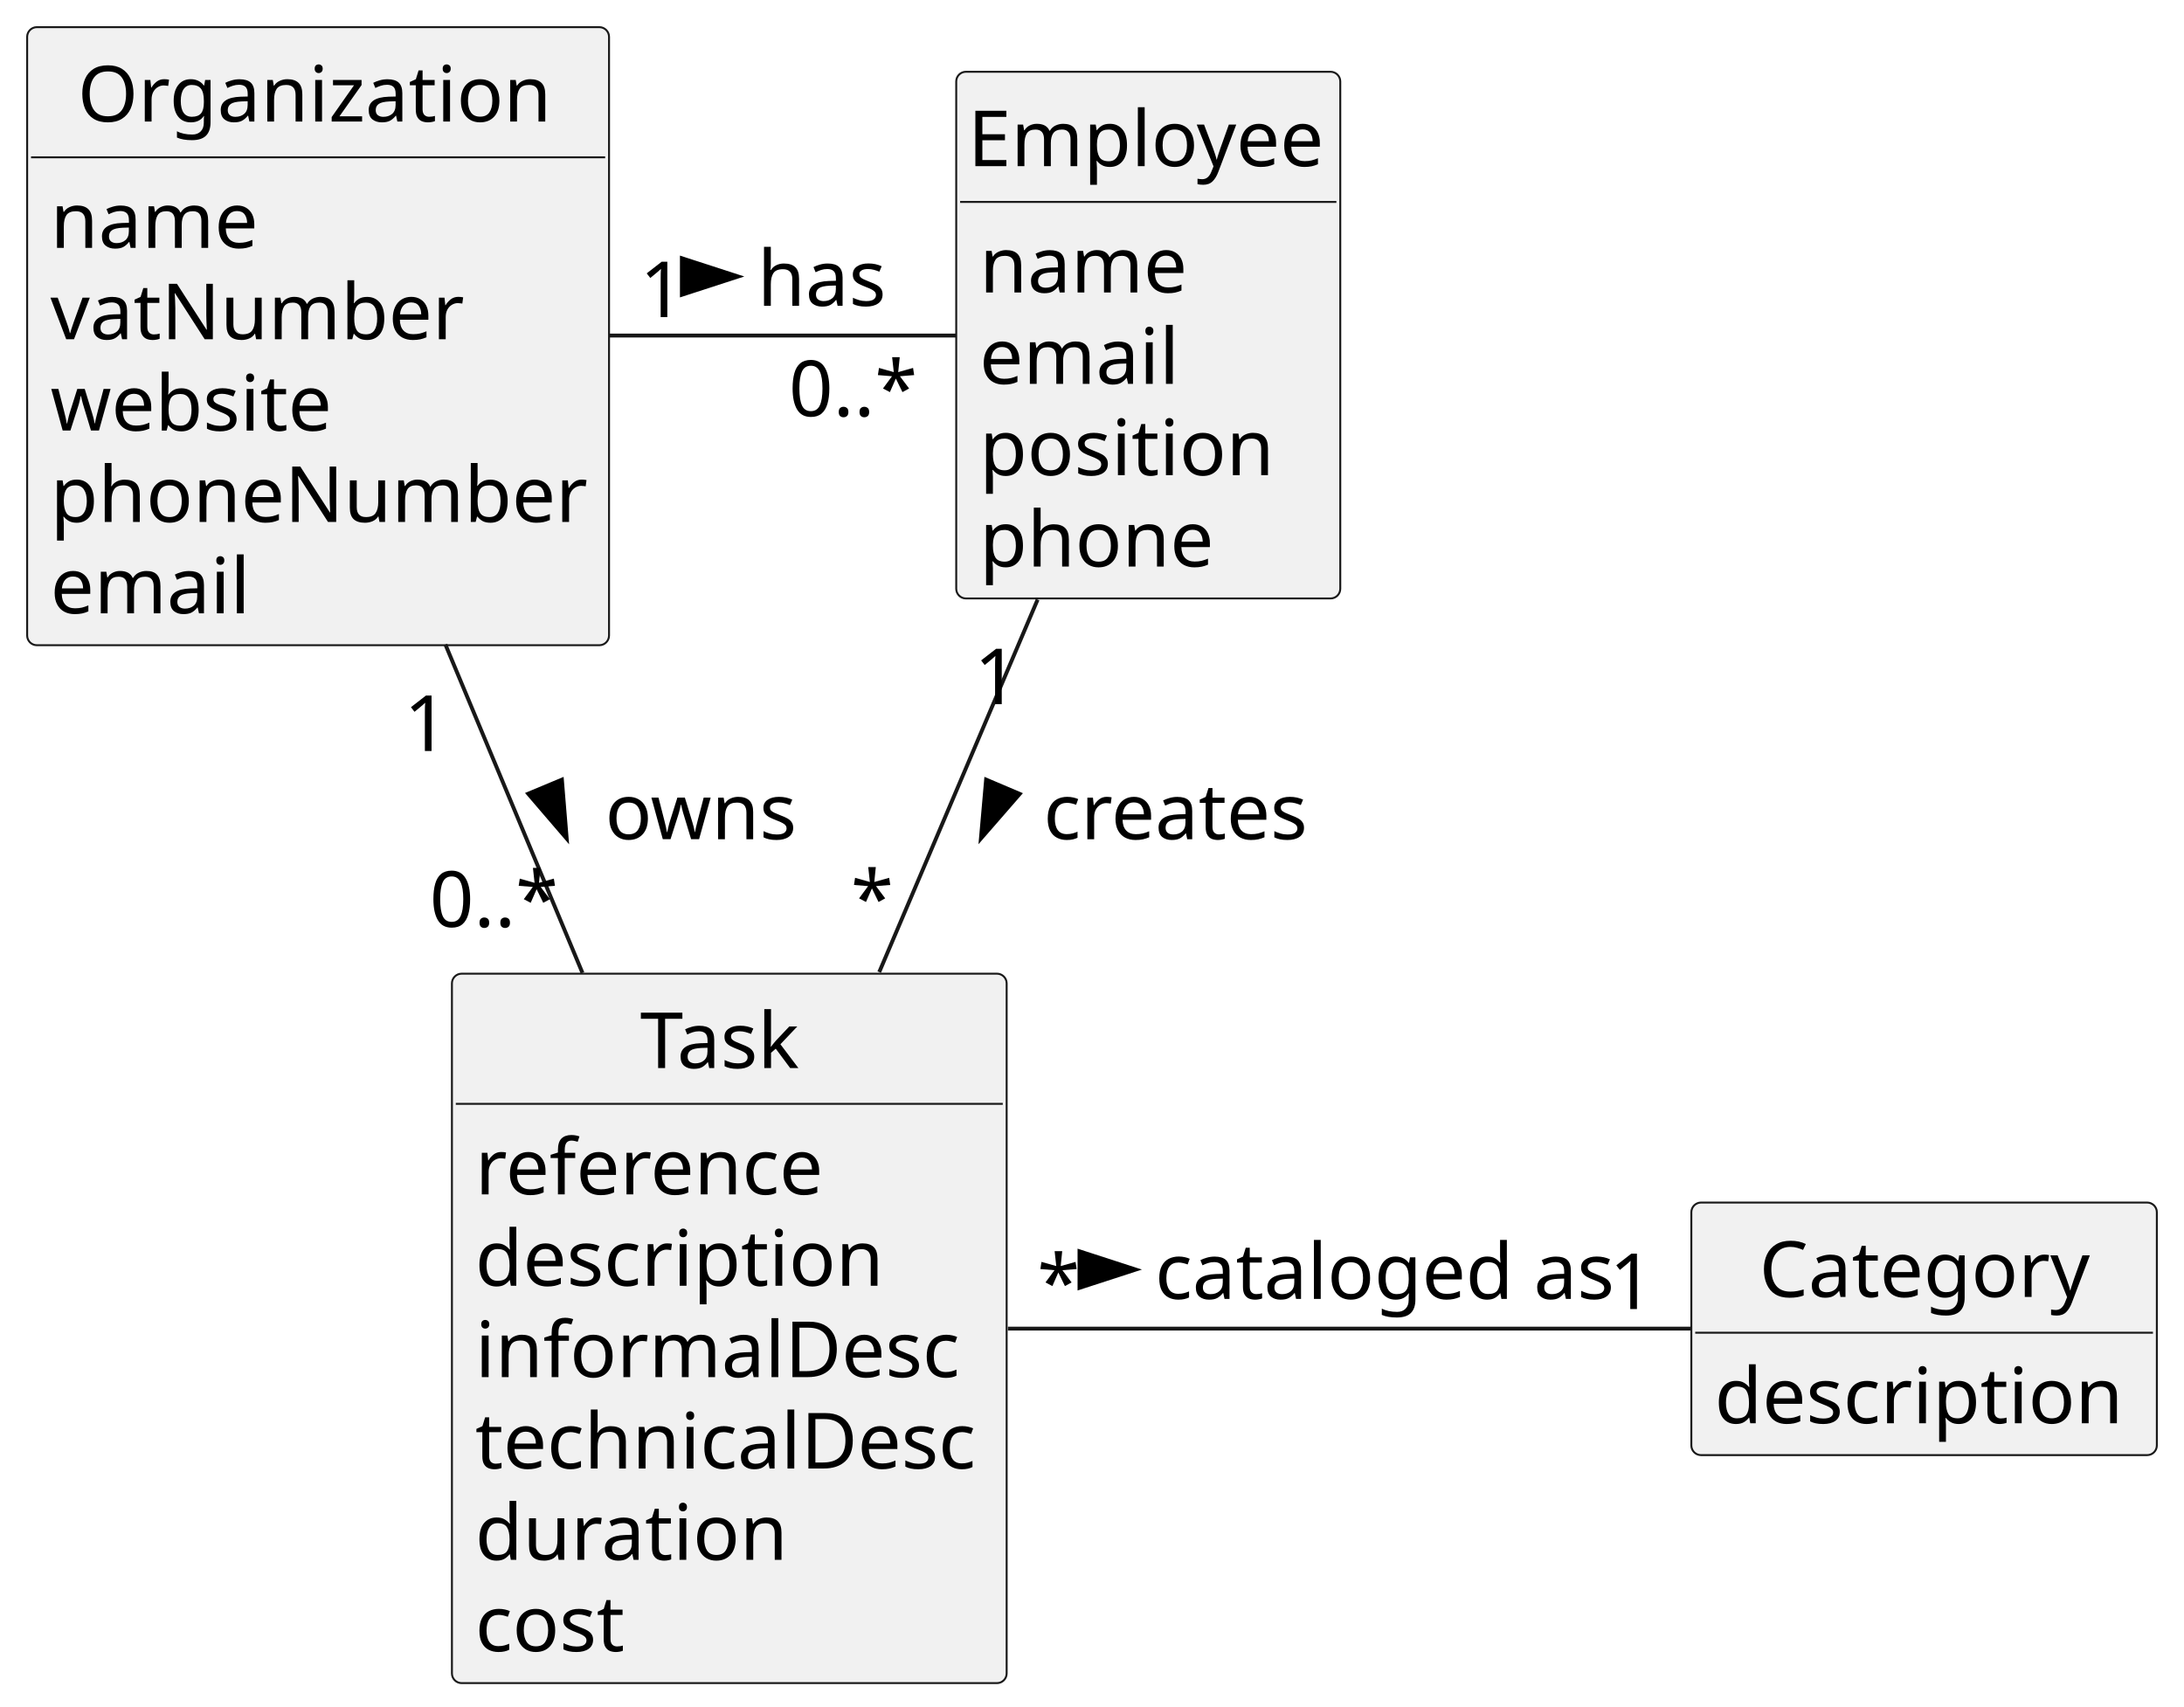
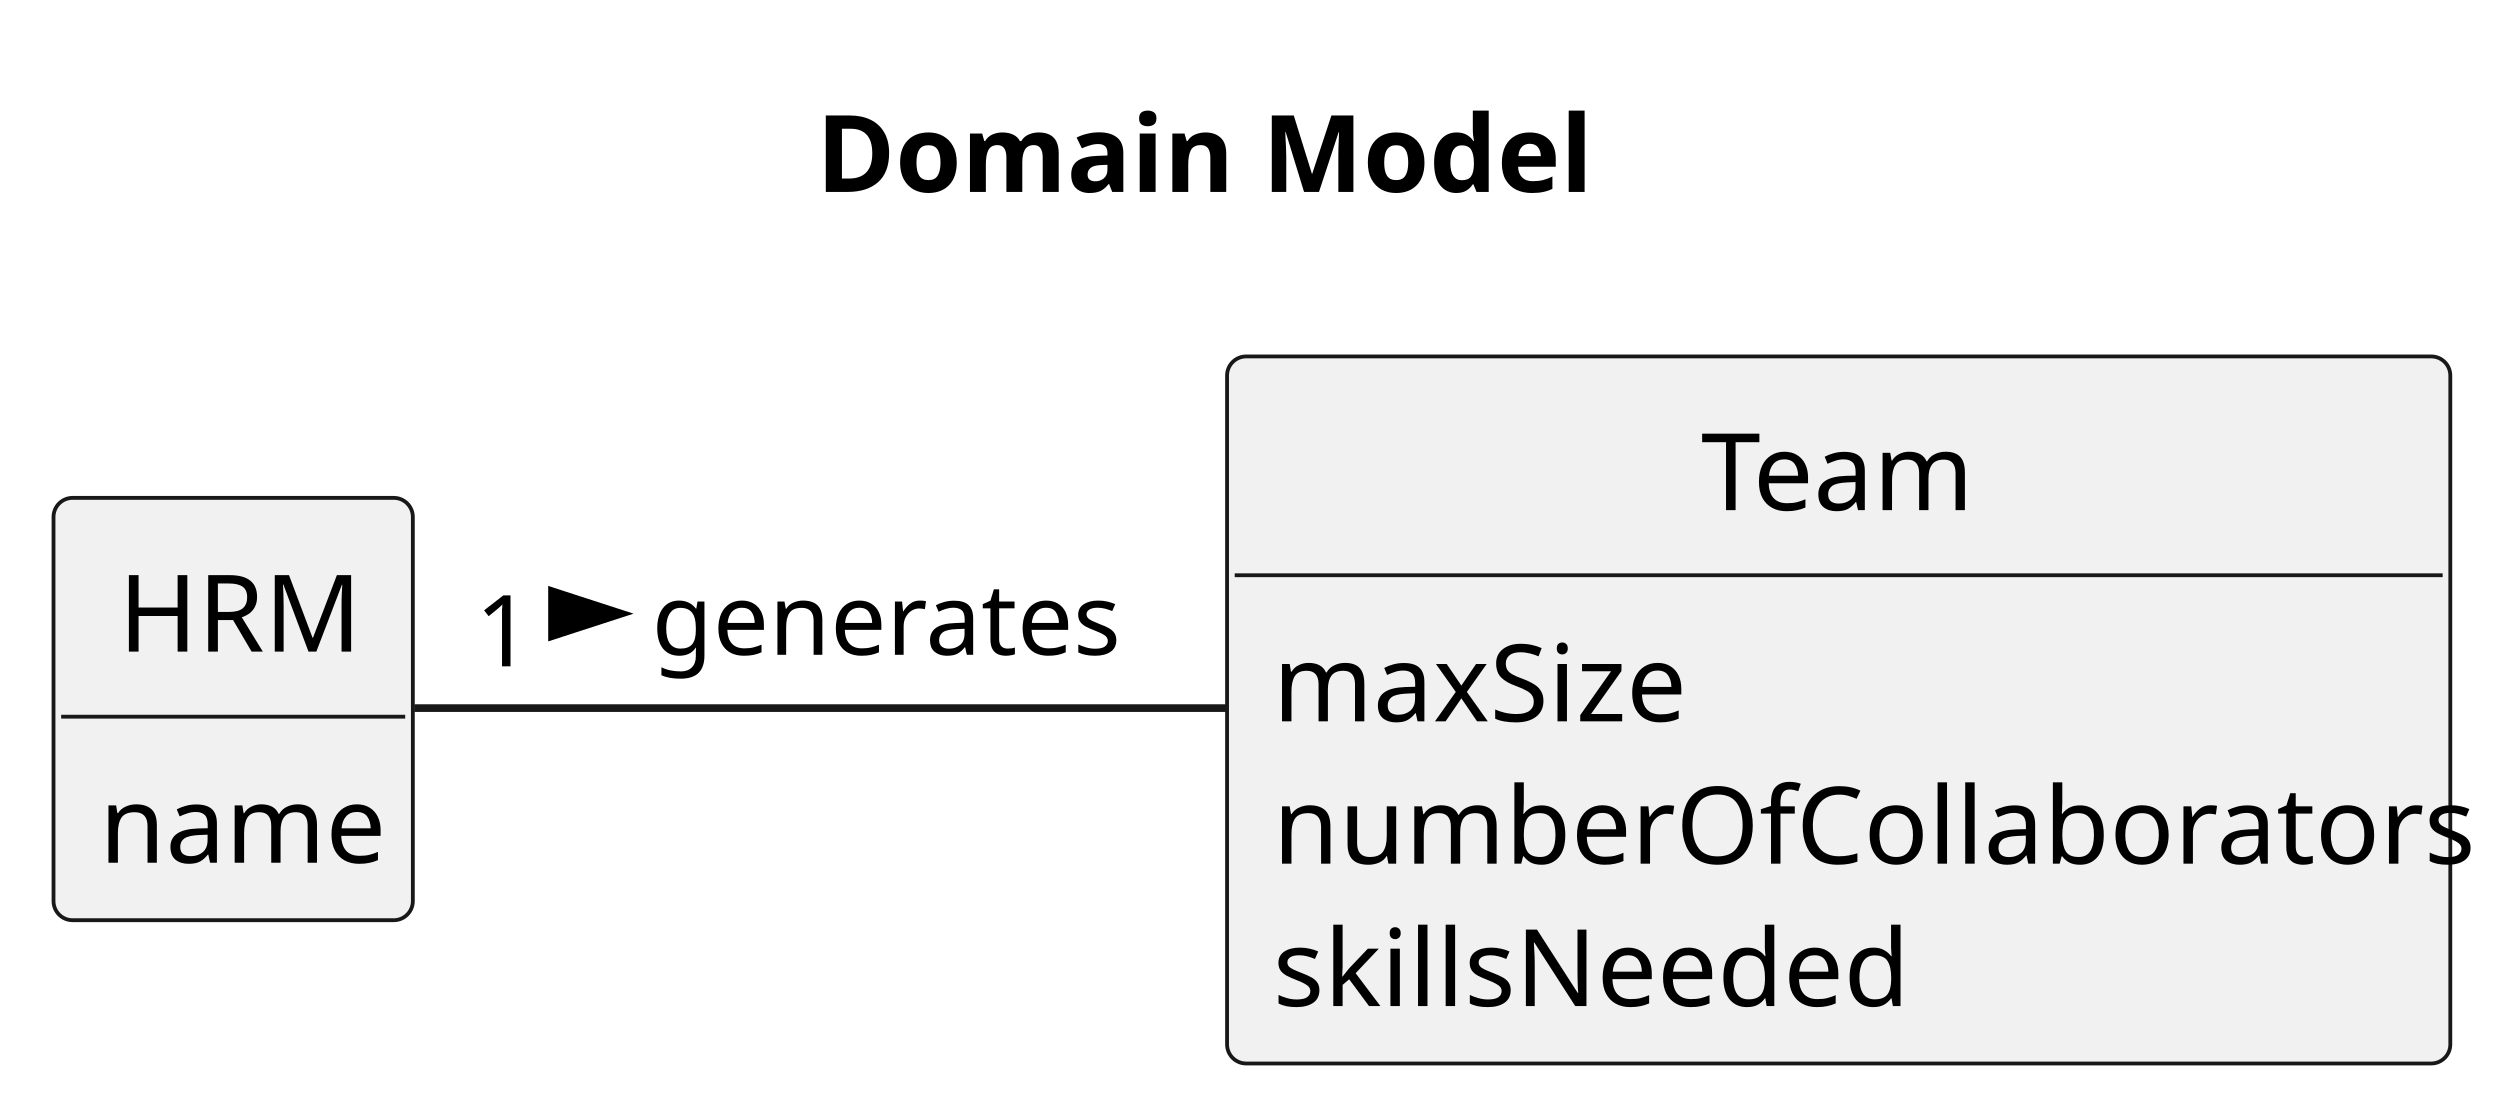
- <svg xmlns="http://www.w3.org/2000/svg" contentStyleType="text/css" height="440px" preserveAspectRatio="none" style="width:563px;height:440px;background:#FFFFFF;" version="1.1" viewBox="0 0 563 440" width="563px" zoomAndPan="magnify">
+ <svg xmlns="http://www.w3.org/2000/svg" contentStyleType="text/css" height="146px" preserveAspectRatio="none" style="width:327px;height:146px;background:#FFFFFF;" version="1.1" viewBox="0 0 327 146" width="327px" zoomAndPan="magnify">
  <defs />
  <g>
-     <g id="elem_Organization">
-       <rect codeLine="18" fill="#F1F1F1" height="159.328" id="Organization" rx="2.5" ry="2.5" style="stroke:#181818;stroke-width:0.5;" width="150" x="7" y="7" />
-       <text fill="#000000" font-family="sans-serif" font-size="20" lengthAdjust="spacing" textLength="124" x="20" y="31.336">Organization</text>
-       <line style="stroke:#181818;stroke-width:0.5;" x1="8" x2="156" y1="40.555" y2="40.555" />
-       <text fill="#000000" font-family="sans-serif" font-size="20" lengthAdjust="spacing" textLength="53" x="13" y="63.891">name</text>
-       <text fill="#000000" font-family="sans-serif" font-size="20" lengthAdjust="spacing" textLength="106" x="13" y="87.445">vatNumber</text>
-       <text fill="#000000" font-family="sans-serif" font-size="20" lengthAdjust="spacing" textLength="73" x="13" y="111">website</text>
-       <text fill="#000000" font-family="sans-serif" font-size="20" lengthAdjust="spacing" textLength="138" x="13" y="134.555">phoneNumber</text>
-       <text fill="#000000" font-family="sans-serif" font-size="20" lengthAdjust="spacing" textLength="53" x="13" y="158.109">email</text>
+     <text fill="#000000" font-family="sans-serif" font-size="14" font-weight="bold" lengthAdjust="spacing" textLength="100" x="106.75" y="25.107">Domain Model</text>
+     <g id="elem_HRM">
+       <rect codeLine="14" fill="#F1F1F1" height="55.242" id="HRM" rx="2.5" ry="2.5" style="stroke:#181818;stroke-width:0.5;" width="47" x="7" y="65.121" />
+       <text fill="#000000" font-family="sans-serif" font-size="14" lengthAdjust="spacing" textLength="30" x="15.5" y="85.228">HRM</text>
+       <line style="stroke:#181818;stroke-width:0.5;" x1="8" x2="53" y1="93.742" y2="93.742" />
+       <text fill="#000000" font-family="sans-serif" font-size="14" lengthAdjust="spacing" textLength="35" x="13" y="112.85">name</text>
    </g>
-     <g id="elem_Task">
-       <rect codeLine="26" fill="#F1F1F1" height="182.883" id="Task" rx="2.5" ry="2.5" style="stroke:#181818;stroke-width:0.5;" width="143" x="116.5" y="251" />
-       <text fill="#000000" font-family="sans-serif" font-size="20" lengthAdjust="spacing" textLength="46" x="165" y="275.336">Task</text>
-       <line style="stroke:#181818;stroke-width:0.5;" x1="117.5" x2="258.5" y1="284.555" y2="284.555" />
-       <text fill="#000000" font-family="sans-serif" font-size="20" lengthAdjust="spacing" textLength="89" x="122.5" y="307.891">reference</text>
-       <text fill="#000000" font-family="sans-serif" font-size="20" lengthAdjust="spacing" textLength="108" x="122.5" y="331.445">description</text>
-       <text fill="#000000" font-family="sans-serif" font-size="20" lengthAdjust="spacing" textLength="127" x="122.5" y="355">informalDesc</text>
-       <text fill="#000000" font-family="sans-serif" font-size="20" lengthAdjust="spacing" textLength="131" x="122.5" y="378.555">technicalDesc</text>
-       <text fill="#000000" font-family="sans-serif" font-size="20" lengthAdjust="spacing" textLength="81" x="122.5" y="402.109">duration</text>
-       <text fill="#000000" font-family="sans-serif" font-size="20" lengthAdjust="spacing" textLength="39" x="122.5" y="425.664">cost</text>
+     <g id="elem_Team">
+       <rect codeLine="18" fill="#F1F1F1" height="92.484" id="Team" rx="2.5" ry="2.5" style="stroke:#181818;stroke-width:0.5;" width="160" x="160.5" y="46.621" />
+       <text fill="#000000" font-family="sans-serif" font-size="14" lengthAdjust="spacing" textLength="36" x="222.5" y="66.728">Team</text>
+       <line style="stroke:#181818;stroke-width:0.5;" x1="161.5" x2="319.5" y1="75.242" y2="75.242" />
+       <text fill="#000000" font-family="sans-serif" font-size="14" lengthAdjust="spacing" textLength="51" x="166.5" y="94.35">maxSize</text>
+       <text fill="#000000" font-family="sans-serif" font-size="14" lengthAdjust="spacing" textLength="148" x="166.5" y="112.971">numberOfCollaborators</text>
+       <text fill="#000000" font-family="sans-serif" font-size="14" lengthAdjust="spacing" textLength="79" x="166.5" y="131.592">skillsNeeded</text>
    </g>
-     <g id="elem_Category">
-       <rect codeLine="35" fill="#F1F1F1" height="65.109" id="Category" rx="2.5" ry="2.5" style="stroke:#181818;stroke-width:0.5;" width="120" x="436" y="310" />
-       <text fill="#000000" font-family="sans-serif" font-size="20" lengthAdjust="spacing" textLength="85" x="453.5" y="334.336">Category</text>
-       <line style="stroke:#181818;stroke-width:0.5;" x1="437" x2="555" y1="343.555" y2="343.555" />
-       <text fill="#000000" font-family="sans-serif" font-size="20" lengthAdjust="spacing" textLength="108" x="442" y="366.891">description</text>
-     </g>
-     <g id="elem_Employee">
-       <rect codeLine="39" fill="#F1F1F1" height="135.773" id="Employee" rx="2.5" ry="2.5" style="stroke:#181818;stroke-width:0.5;" width="99" x="246.5" y="18.5" />
-       <text fill="#000000" font-family="sans-serif" font-size="20" lengthAdjust="spacing" textLength="93" x="249.5" y="42.836">Employee</text>
-       <line style="stroke:#181818;stroke-width:0.5;" x1="247.5" x2="344.5" y1="52.055" y2="52.055" />
-       <text fill="#000000" font-family="sans-serif" font-size="20" lengthAdjust="spacing" textLength="53" x="252.5" y="75.391">name</text>
-       <text fill="#000000" font-family="sans-serif" font-size="20" lengthAdjust="spacing" textLength="53" x="252.5" y="98.945">email</text>
-       <text fill="#000000" font-family="sans-serif" font-size="20" lengthAdjust="spacing" textLength="78" x="252.5" y="122.5">position</text>
-       <text fill="#000000" font-family="sans-serif" font-size="20" lengthAdjust="spacing" textLength="60" x="252.5" y="146.055">phone</text>
-     </g>
-     <g id="link_Organization_Employee">
-       <path codeLine="54" d="M157.15,86.5 C186.77,86.5 219.99,86.5 246.5,86.5 " fill="none" id="Organization-Employee" style="stroke:#181818;stroke-width:1.0;" />
-       <polygon fill="#000000" points="190.25,71.277,175.778,66.575,175.778,75.98,190.25,71.277" style="stroke:#000000;stroke-width:1.0;" />
-       <text fill="#000000" font-family="sans-serif" font-size="20" lengthAdjust="spacing" textLength="33" x="195.25" y="78.836">has</text>
-       <text fill="#000000" font-family="sans-serif" font-size="20" lengthAdjust="spacing" textLength="13" x="164.932" y="81.751">1</text>
-       <text fill="#000000" font-family="sans-serif" font-size="20" lengthAdjust="spacing" textLength="35" x="203.334" y="107.285">0..*</text>
-     </g>
-     <g id="link_Organization_Task">
-       <path codeLine="55" d="M114.81,166.13 C126,192.94 138.6,223.13 150.15,250.8 " fill="none" id="Organization-Task" style="stroke:#181818;stroke-width:1.0;" />
-       <polygon fill="#000000" points="146.081,216.16,144.846,200.993,136.168,204.616,146.081,216.16" style="stroke:#000000;stroke-width:1.0;" />
-       <text fill="#000000" font-family="sans-serif" font-size="20" lengthAdjust="spacing" textLength="49" x="156" y="216.336">owns</text>
-       <text fill="#000000" font-family="sans-serif" font-size="20" lengthAdjust="spacing" textLength="13" x="104.153" y="193.592">1</text>
-       <text fill="#000000" font-family="sans-serif" font-size="20" lengthAdjust="spacing" textLength="35" x="110.739" y="238.939">0..*</text>
-     </g>
-     <g id="link_Employee_Task">
-       <path codeLine="57" d="M267.48,154.57 C254.98,183.96 240.12,218.92 226.65,250.6 " fill="none" id="Employee-Task" style="stroke:#181818;stroke-width:1.0;" />
-       <polygon fill="#000000" points="252.87,216.139,262.86,204.661,254.205,200.981,252.87,216.139" style="stroke:#000000;stroke-width:1.0;" />
-       <text fill="#000000" font-family="sans-serif" font-size="20" lengthAdjust="spacing" textLength="68" x="269" y="216.336">creates</text>
-       <text fill="#000000" font-family="sans-serif" font-size="20" lengthAdjust="spacing" textLength="13" x="251.142" y="181.527">1</text>
-       <text fill="#000000" font-family="sans-serif" font-size="20" lengthAdjust="spacing" textLength="10" x="219.332" y="238.723">*</text>
-     </g>
-     <g id="link_Task_Category">
-       <path codeLine="59" d="M259.82,342.5 C313.33,342.5 385.55,342.5 435.99,342.5 " fill="none" id="Task-Category" style="stroke:#181818;stroke-width:1.0;" />
-       <polygon fill="#000000" points="292.75,327.277,278.278,322.575,278.278,331.98,292.75,327.277" style="stroke:#000000;stroke-width:1.0;" />
-       <text fill="#000000" font-family="sans-serif" font-size="20" lengthAdjust="spacing" textLength="120" x="297.75" y="334.836">cataloged as</text>
-       <text fill="#000000" font-family="sans-serif" font-size="20" lengthAdjust="spacing" textLength="10" x="267.382" y="337.737">*</text>
-       <text fill="#000000" font-family="sans-serif" font-size="20" lengthAdjust="spacing" textLength="13" x="414.884" y="337.462">1</text>
+     <g id="link_HRM_Team">
+       <path codeLine="24" d="M54.18,92.621 C79.93,92.621 122.47,92.621 160.42,92.621 " fill="none" id="HRM-Team" style="stroke:#181818;stroke-width:1.0;" />
+       <polygon fill="#000000" points="81.25,80.267,72.205,77.328,72.205,83.206,81.25,80.267" style="stroke:#000000;stroke-width:1.0;" />
+       <text fill="#000000" font-family="sans-serif" font-size="13" lengthAdjust="spacing" textLength="57" x="85.25" y="85.649">generates</text>
+       <text fill="#000000" font-family="sans-serif" font-size="13" lengthAdjust="spacing" textLength="7" x="62.164" y="87.16">1</text>
    </g>
  </g>
</svg>
